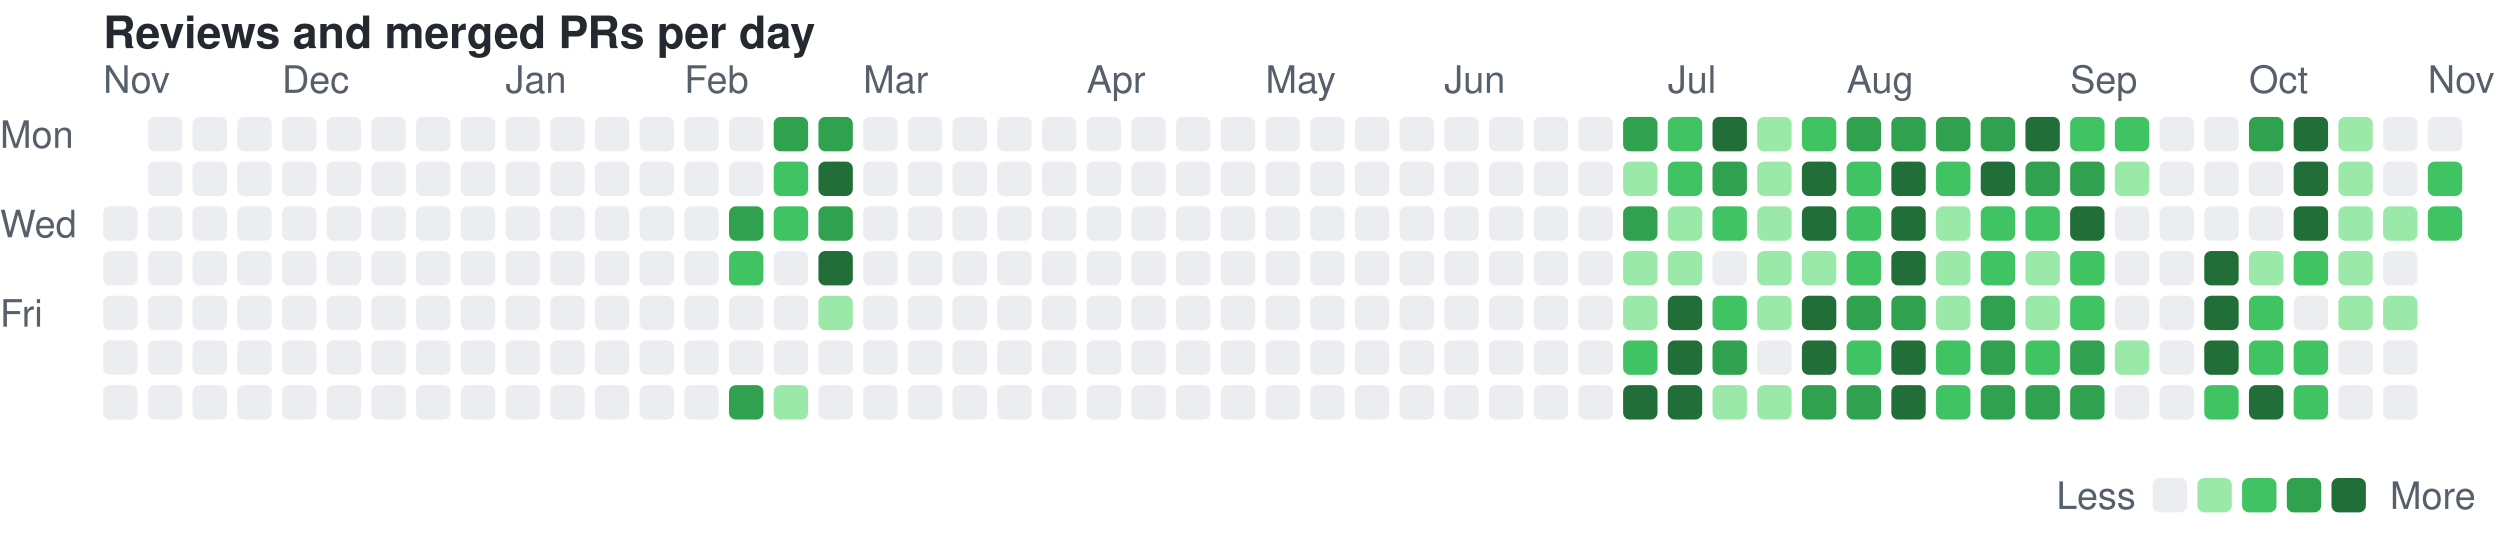
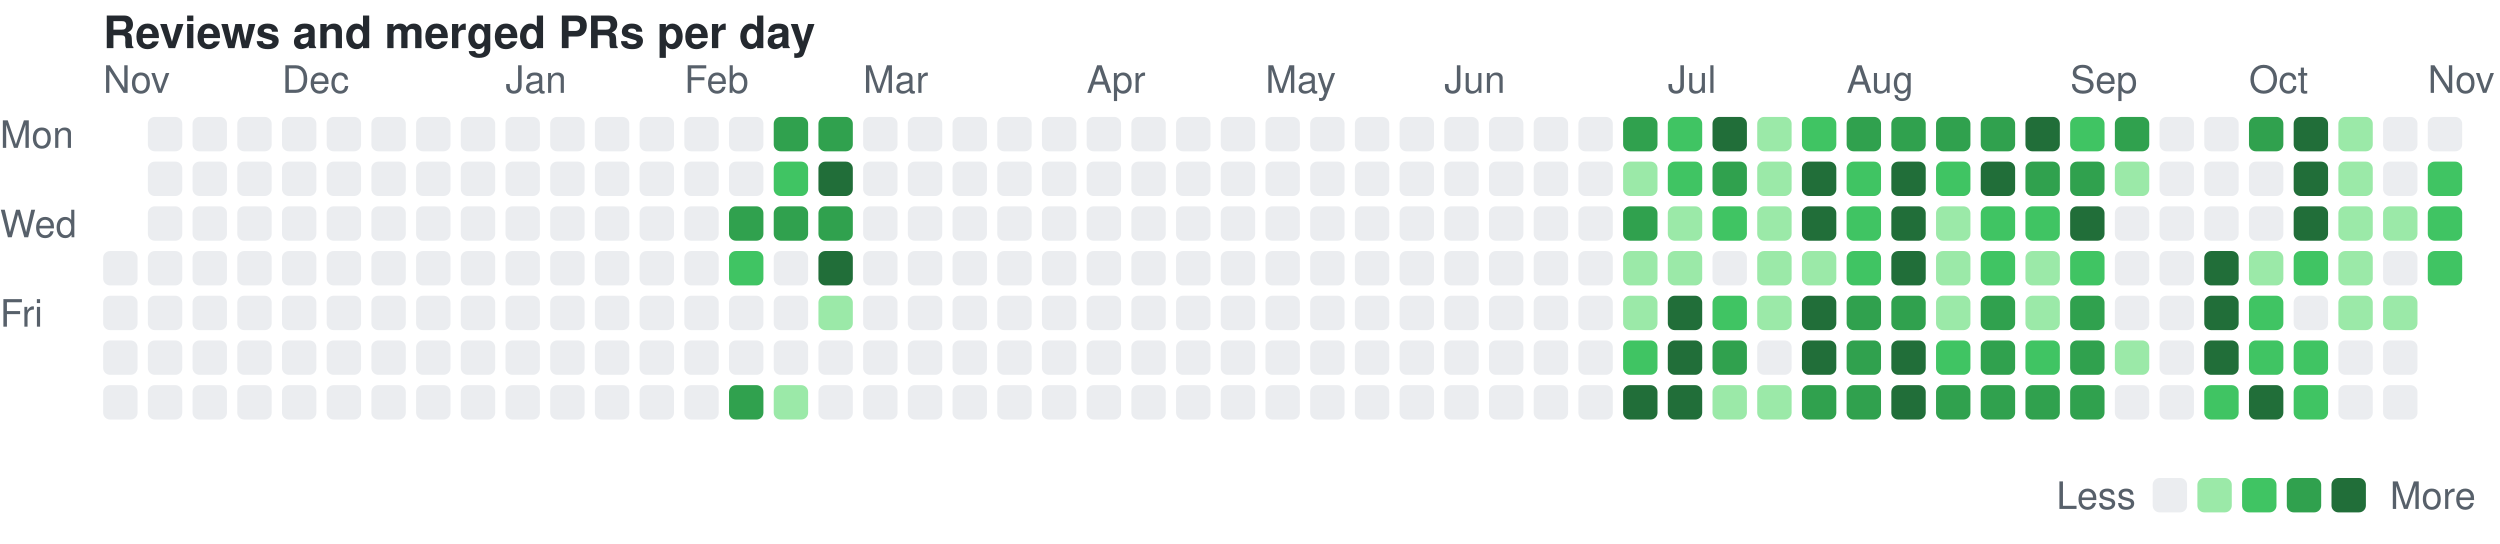
<svg xmlns="http://www.w3.org/2000/svg" width="727" height="158" viewBox="0 0 727 158" role="img" aria-label="Reviews and merged pull requests per day, last 12 months">
  <style>text{font:11px -apple-system,Segoe UI,Helvetica,Arial,sans-serif;fill:#57606a}.t{font-size:13px;font-weight:600;fill:#24292f}.l0{fill:#ebedf0}.l1{fill:#9be9a8}.l2{fill:#40c463}.l3{fill:#30a14e}.l4{fill:#216e39}@media (prefers-color-scheme:dark){text{fill:#8b949e}.t{fill:#e6edf3}.l0{fill:#161b22}.l1{fill:#0e4429}.l2{fill:#006d32}.l3{fill:#26a641}.l4{fill:#39d353}}</style>
  <text class="t" x="30" y="14">Reviews and merged PRs per day</text>
  <text x="30" y="27">Nov</text>
-   <rect class="l0" x="30" y="60" width="10" height="10" rx="2" />
  <rect class="l0" x="30" y="73" width="10" height="10" rx="2" />
  <rect class="l0" x="30" y="86" width="10" height="10" rx="2" />
  <rect class="l0" x="30" y="99" width="10" height="10" rx="2" />
  <rect class="l0" x="30" y="112" width="10" height="10" rx="2" />
  <rect class="l0" x="43" y="34" width="10" height="10" rx="2" />
  <rect class="l0" x="43" y="47" width="10" height="10" rx="2" />
  <rect class="l0" x="43" y="60" width="10" height="10" rx="2" />
  <rect class="l0" x="43" y="73" width="10" height="10" rx="2" />
  <rect class="l0" x="43" y="86" width="10" height="10" rx="2" />
  <rect class="l0" x="43" y="99" width="10" height="10" rx="2" />
  <rect class="l0" x="43" y="112" width="10" height="10" rx="2" />
  <rect class="l0" x="56" y="34" width="10" height="10" rx="2" />
  <rect class="l0" x="56" y="47" width="10" height="10" rx="2" />
  <rect class="l0" x="56" y="60" width="10" height="10" rx="2" />
  <rect class="l0" x="56" y="73" width="10" height="10" rx="2" />
  <rect class="l0" x="56" y="86" width="10" height="10" rx="2" />
  <rect class="l0" x="56" y="99" width="10" height="10" rx="2" />
  <rect class="l0" x="56" y="112" width="10" height="10" rx="2" />
  <rect class="l0" x="69" y="34" width="10" height="10" rx="2" />
  <rect class="l0" x="69" y="47" width="10" height="10" rx="2" />
  <rect class="l0" x="69" y="60" width="10" height="10" rx="2" />
  <rect class="l0" x="69" y="73" width="10" height="10" rx="2" />
  <rect class="l0" x="69" y="86" width="10" height="10" rx="2" />
  <rect class="l0" x="69" y="99" width="10" height="10" rx="2" />
  <rect class="l0" x="69" y="112" width="10" height="10" rx="2" />
  <text x="82" y="27">Dec</text>
  <rect class="l0" x="82" y="34" width="10" height="10" rx="2" />
  <rect class="l0" x="82" y="47" width="10" height="10" rx="2" />
  <rect class="l0" x="82" y="60" width="10" height="10" rx="2" />
  <rect class="l0" x="82" y="73" width="10" height="10" rx="2" />
  <rect class="l0" x="82" y="86" width="10" height="10" rx="2" />
  <rect class="l0" x="82" y="99" width="10" height="10" rx="2" />
  <rect class="l0" x="82" y="112" width="10" height="10" rx="2" />
  <rect class="l0" x="95" y="34" width="10" height="10" rx="2" />
  <rect class="l0" x="95" y="47" width="10" height="10" rx="2" />
  <rect class="l0" x="95" y="60" width="10" height="10" rx="2" />
  <rect class="l0" x="95" y="73" width="10" height="10" rx="2" />
  <rect class="l0" x="95" y="86" width="10" height="10" rx="2" />
  <rect class="l0" x="95" y="99" width="10" height="10" rx="2" />
  <rect class="l0" x="95" y="112" width="10" height="10" rx="2" />
  <rect class="l0" x="108" y="34" width="10" height="10" rx="2" />
  <rect class="l0" x="108" y="47" width="10" height="10" rx="2" />
  <rect class="l0" x="108" y="60" width="10" height="10" rx="2" />
  <rect class="l0" x="108" y="73" width="10" height="10" rx="2" />
  <rect class="l0" x="108" y="86" width="10" height="10" rx="2" />
  <rect class="l0" x="108" y="99" width="10" height="10" rx="2" />
  <rect class="l0" x="108" y="112" width="10" height="10" rx="2" />
  <rect class="l0" x="121" y="34" width="10" height="10" rx="2" />
  <rect class="l0" x="121" y="47" width="10" height="10" rx="2" />
  <rect class="l0" x="121" y="60" width="10" height="10" rx="2" />
  <rect class="l0" x="121" y="73" width="10" height="10" rx="2" />
  <rect class="l0" x="121" y="86" width="10" height="10" rx="2" />
  <rect class="l0" x="121" y="99" width="10" height="10" rx="2" />
  <rect class="l0" x="121" y="112" width="10" height="10" rx="2" />
  <rect class="l0" x="134" y="34" width="10" height="10" rx="2" />
  <rect class="l0" x="134" y="47" width="10" height="10" rx="2" />
  <rect class="l0" x="134" y="60" width="10" height="10" rx="2" />
  <rect class="l0" x="134" y="73" width="10" height="10" rx="2" />
  <rect class="l0" x="134" y="86" width="10" height="10" rx="2" />
  <rect class="l0" x="134" y="99" width="10" height="10" rx="2" />
  <rect class="l0" x="134" y="112" width="10" height="10" rx="2" />
  <text x="147" y="27">Jan</text>
  <rect class="l0" x="147" y="34" width="10" height="10" rx="2" />
  <rect class="l0" x="147" y="47" width="10" height="10" rx="2" />
  <rect class="l0" x="147" y="60" width="10" height="10" rx="2" />
  <rect class="l0" x="147" y="73" width="10" height="10" rx="2" />
  <rect class="l0" x="147" y="86" width="10" height="10" rx="2" />
  <rect class="l0" x="147" y="99" width="10" height="10" rx="2" />
  <rect class="l0" x="147" y="112" width="10" height="10" rx="2" />
  <rect class="l0" x="160" y="34" width="10" height="10" rx="2" />
  <rect class="l0" x="160" y="47" width="10" height="10" rx="2" />
  <rect class="l0" x="160" y="60" width="10" height="10" rx="2" />
  <rect class="l0" x="160" y="73" width="10" height="10" rx="2" />
  <rect class="l0" x="160" y="86" width="10" height="10" rx="2" />
  <rect class="l0" x="160" y="99" width="10" height="10" rx="2" />
  <rect class="l0" x="160" y="112" width="10" height="10" rx="2" />
  <rect class="l0" x="173" y="34" width="10" height="10" rx="2" />
  <rect class="l0" x="173" y="47" width="10" height="10" rx="2" />
  <rect class="l0" x="173" y="60" width="10" height="10" rx="2" />
  <rect class="l0" x="173" y="73" width="10" height="10" rx="2" />
  <rect class="l0" x="173" y="86" width="10" height="10" rx="2" />
  <rect class="l0" x="173" y="99" width="10" height="10" rx="2" />
  <rect class="l0" x="173" y="112" width="10" height="10" rx="2" />
  <rect class="l0" x="186" y="34" width="10" height="10" rx="2" />
  <rect class="l0" x="186" y="47" width="10" height="10" rx="2" />
  <rect class="l0" x="186" y="60" width="10" height="10" rx="2" />
  <rect class="l0" x="186" y="73" width="10" height="10" rx="2" />
  <rect class="l0" x="186" y="86" width="10" height="10" rx="2" />
  <rect class="l0" x="186" y="99" width="10" height="10" rx="2" />
  <rect class="l0" x="186" y="112" width="10" height="10" rx="2" />
  <text x="199" y="27">Feb</text>
  <rect class="l0" x="199" y="34" width="10" height="10" rx="2" />
  <rect class="l0" x="199" y="47" width="10" height="10" rx="2" />
  <rect class="l0" x="199" y="60" width="10" height="10" rx="2" />
  <rect class="l0" x="199" y="73" width="10" height="10" rx="2" />
  <rect class="l0" x="199" y="86" width="10" height="10" rx="2" />
  <rect class="l0" x="199" y="99" width="10" height="10" rx="2" />
  <rect class="l0" x="199" y="112" width="10" height="10" rx="2" />
  <rect class="l0" x="212" y="34" width="10" height="10" rx="2" />
  <rect class="l0" x="212" y="47" width="10" height="10" rx="2" />
  <rect class="l3" x="212" y="60" width="10" height="10" rx="2" />
  <rect class="l2" x="212" y="73" width="10" height="10" rx="2" />
  <rect class="l0" x="212" y="86" width="10" height="10" rx="2" />
  <rect class="l0" x="212" y="99" width="10" height="10" rx="2" />
  <rect class="l3" x="212" y="112" width="10" height="10" rx="2" />
  <rect class="l3" x="225" y="34" width="10" height="10" rx="2" />
  <rect class="l2" x="225" y="47" width="10" height="10" rx="2" />
-   <rect class="l2" x="225" y="60" width="10" height="10" rx="2" />
+   <rect class="l3" x="225" y="60" width="10" height="10" rx="2" />
  <rect class="l0" x="225" y="73" width="10" height="10" rx="2" />
  <rect class="l0" x="225" y="86" width="10" height="10" rx="2" />
  <rect class="l0" x="225" y="99" width="10" height="10" rx="2" />
  <rect class="l1" x="225" y="112" width="10" height="10" rx="2" />
  <rect class="l3" x="238" y="34" width="10" height="10" rx="2" />
  <rect class="l4" x="238" y="47" width="10" height="10" rx="2" />
  <rect class="l3" x="238" y="60" width="10" height="10" rx="2" />
  <rect class="l4" x="238" y="73" width="10" height="10" rx="2" />
  <rect class="l1" x="238" y="86" width="10" height="10" rx="2" />
  <rect class="l0" x="238" y="99" width="10" height="10" rx="2" />
  <rect class="l0" x="238" y="112" width="10" height="10" rx="2" />
  <text x="251" y="27">Mar</text>
  <rect class="l0" x="251" y="34" width="10" height="10" rx="2" />
  <rect class="l0" x="251" y="47" width="10" height="10" rx="2" />
  <rect class="l0" x="251" y="60" width="10" height="10" rx="2" />
  <rect class="l0" x="251" y="73" width="10" height="10" rx="2" />
  <rect class="l0" x="251" y="86" width="10" height="10" rx="2" />
  <rect class="l0" x="251" y="99" width="10" height="10" rx="2" />
  <rect class="l0" x="251" y="112" width="10" height="10" rx="2" />
  <rect class="l0" x="264" y="34" width="10" height="10" rx="2" />
  <rect class="l0" x="264" y="47" width="10" height="10" rx="2" />
  <rect class="l0" x="264" y="60" width="10" height="10" rx="2" />
  <rect class="l0" x="264" y="73" width="10" height="10" rx="2" />
  <rect class="l0" x="264" y="86" width="10" height="10" rx="2" />
  <rect class="l0" x="264" y="99" width="10" height="10" rx="2" />
  <rect class="l0" x="264" y="112" width="10" height="10" rx="2" />
  <rect class="l0" x="277" y="34" width="10" height="10" rx="2" />
  <rect class="l0" x="277" y="47" width="10" height="10" rx="2" />
  <rect class="l0" x="277" y="60" width="10" height="10" rx="2" />
  <rect class="l0" x="277" y="73" width="10" height="10" rx="2" />
  <rect class="l0" x="277" y="86" width="10" height="10" rx="2" />
  <rect class="l0" x="277" y="99" width="10" height="10" rx="2" />
  <rect class="l0" x="277" y="112" width="10" height="10" rx="2" />
  <rect class="l0" x="290" y="34" width="10" height="10" rx="2" />
  <rect class="l0" x="290" y="47" width="10" height="10" rx="2" />
  <rect class="l0" x="290" y="60" width="10" height="10" rx="2" />
  <rect class="l0" x="290" y="73" width="10" height="10" rx="2" />
  <rect class="l0" x="290" y="86" width="10" height="10" rx="2" />
  <rect class="l0" x="290" y="99" width="10" height="10" rx="2" />
  <rect class="l0" x="290" y="112" width="10" height="10" rx="2" />
  <rect class="l0" x="303" y="34" width="10" height="10" rx="2" />
  <rect class="l0" x="303" y="47" width="10" height="10" rx="2" />
  <rect class="l0" x="303" y="60" width="10" height="10" rx="2" />
  <rect class="l0" x="303" y="73" width="10" height="10" rx="2" />
  <rect class="l0" x="303" y="86" width="10" height="10" rx="2" />
  <rect class="l0" x="303" y="99" width="10" height="10" rx="2" />
  <rect class="l0" x="303" y="112" width="10" height="10" rx="2" />
  <text x="316" y="27">Apr</text>
  <rect class="l0" x="316" y="34" width="10" height="10" rx="2" />
  <rect class="l0" x="316" y="47" width="10" height="10" rx="2" />
  <rect class="l0" x="316" y="60" width="10" height="10" rx="2" />
  <rect class="l0" x="316" y="73" width="10" height="10" rx="2" />
  <rect class="l0" x="316" y="86" width="10" height="10" rx="2" />
  <rect class="l0" x="316" y="99" width="10" height="10" rx="2" />
  <rect class="l0" x="316" y="112" width="10" height="10" rx="2" />
  <rect class="l0" x="329" y="34" width="10" height="10" rx="2" />
  <rect class="l0" x="329" y="47" width="10" height="10" rx="2" />
  <rect class="l0" x="329" y="60" width="10" height="10" rx="2" />
  <rect class="l0" x="329" y="73" width="10" height="10" rx="2" />
  <rect class="l0" x="329" y="86" width="10" height="10" rx="2" />
  <rect class="l0" x="329" y="99" width="10" height="10" rx="2" />
  <rect class="l0" x="329" y="112" width="10" height="10" rx="2" />
  <rect class="l0" x="342" y="34" width="10" height="10" rx="2" />
  <rect class="l0" x="342" y="47" width="10" height="10" rx="2" />
  <rect class="l0" x="342" y="60" width="10" height="10" rx="2" />
  <rect class="l0" x="342" y="73" width="10" height="10" rx="2" />
  <rect class="l0" x="342" y="86" width="10" height="10" rx="2" />
  <rect class="l0" x="342" y="99" width="10" height="10" rx="2" />
  <rect class="l0" x="342" y="112" width="10" height="10" rx="2" />
  <rect class="l0" x="355" y="34" width="10" height="10" rx="2" />
  <rect class="l0" x="355" y="47" width="10" height="10" rx="2" />
  <rect class="l0" x="355" y="60" width="10" height="10" rx="2" />
  <rect class="l0" x="355" y="73" width="10" height="10" rx="2" />
  <rect class="l0" x="355" y="86" width="10" height="10" rx="2" />
  <rect class="l0" x="355" y="99" width="10" height="10" rx="2" />
  <rect class="l0" x="355" y="112" width="10" height="10" rx="2" />
  <text x="368" y="27">May</text>
  <rect class="l0" x="368" y="34" width="10" height="10" rx="2" />
  <rect class="l0" x="368" y="47" width="10" height="10" rx="2" />
  <rect class="l0" x="368" y="60" width="10" height="10" rx="2" />
  <rect class="l0" x="368" y="73" width="10" height="10" rx="2" />
  <rect class="l0" x="368" y="86" width="10" height="10" rx="2" />
  <rect class="l0" x="368" y="99" width="10" height="10" rx="2" />
  <rect class="l0" x="368" y="112" width="10" height="10" rx="2" />
  <rect class="l0" x="381" y="34" width="10" height="10" rx="2" />
  <rect class="l0" x="381" y="47" width="10" height="10" rx="2" />
  <rect class="l0" x="381" y="60" width="10" height="10" rx="2" />
  <rect class="l0" x="381" y="73" width="10" height="10" rx="2" />
  <rect class="l0" x="381" y="86" width="10" height="10" rx="2" />
  <rect class="l0" x="381" y="99" width="10" height="10" rx="2" />
  <rect class="l0" x="381" y="112" width="10" height="10" rx="2" />
  <rect class="l0" x="394" y="34" width="10" height="10" rx="2" />
  <rect class="l0" x="394" y="47" width="10" height="10" rx="2" />
  <rect class="l0" x="394" y="60" width="10" height="10" rx="2" />
  <rect class="l0" x="394" y="73" width="10" height="10" rx="2" />
  <rect class="l0" x="394" y="86" width="10" height="10" rx="2" />
  <rect class="l0" x="394" y="99" width="10" height="10" rx="2" />
  <rect class="l0" x="394" y="112" width="10" height="10" rx="2" />
  <rect class="l0" x="407" y="34" width="10" height="10" rx="2" />
  <rect class="l0" x="407" y="47" width="10" height="10" rx="2" />
  <rect class="l0" x="407" y="60" width="10" height="10" rx="2" />
  <rect class="l0" x="407" y="73" width="10" height="10" rx="2" />
  <rect class="l0" x="407" y="86" width="10" height="10" rx="2" />
  <rect class="l0" x="407" y="99" width="10" height="10" rx="2" />
  <rect class="l0" x="407" y="112" width="10" height="10" rx="2" />
  <text x="420" y="27">Jun</text>
  <rect class="l0" x="420" y="34" width="10" height="10" rx="2" />
  <rect class="l0" x="420" y="47" width="10" height="10" rx="2" />
  <rect class="l0" x="420" y="60" width="10" height="10" rx="2" />
  <rect class="l0" x="420" y="73" width="10" height="10" rx="2" />
  <rect class="l0" x="420" y="86" width="10" height="10" rx="2" />
  <rect class="l0" x="420" y="99" width="10" height="10" rx="2" />
  <rect class="l0" x="420" y="112" width="10" height="10" rx="2" />
  <rect class="l0" x="433" y="34" width="10" height="10" rx="2" />
  <rect class="l0" x="433" y="47" width="10" height="10" rx="2" />
  <rect class="l0" x="433" y="60" width="10" height="10" rx="2" />
  <rect class="l0" x="433" y="73" width="10" height="10" rx="2" />
  <rect class="l0" x="433" y="86" width="10" height="10" rx="2" />
  <rect class="l0" x="433" y="99" width="10" height="10" rx="2" />
  <rect class="l0" x="433" y="112" width="10" height="10" rx="2" />
  <rect class="l0" x="446" y="34" width="10" height="10" rx="2" />
  <rect class="l0" x="446" y="47" width="10" height="10" rx="2" />
  <rect class="l0" x="446" y="60" width="10" height="10" rx="2" />
  <rect class="l0" x="446" y="73" width="10" height="10" rx="2" />
  <rect class="l0" x="446" y="86" width="10" height="10" rx="2" />
  <rect class="l0" x="446" y="99" width="10" height="10" rx="2" />
  <rect class="l0" x="446" y="112" width="10" height="10" rx="2" />
  <rect class="l0" x="459" y="34" width="10" height="10" rx="2" />
  <rect class="l0" x="459" y="47" width="10" height="10" rx="2" />
  <rect class="l0" x="459" y="60" width="10" height="10" rx="2" />
  <rect class="l0" x="459" y="73" width="10" height="10" rx="2" />
  <rect class="l0" x="459" y="86" width="10" height="10" rx="2" />
  <rect class="l0" x="459" y="99" width="10" height="10" rx="2" />
  <rect class="l0" x="459" y="112" width="10" height="10" rx="2" />
  <rect class="l3" x="472" y="34" width="10" height="10" rx="2" />
  <rect class="l1" x="472" y="47" width="10" height="10" rx="2" />
  <rect class="l3" x="472" y="60" width="10" height="10" rx="2" />
  <rect class="l1" x="472" y="73" width="10" height="10" rx="2" />
  <rect class="l1" x="472" y="86" width="10" height="10" rx="2" />
  <rect class="l2" x="472" y="99" width="10" height="10" rx="2" />
  <rect class="l4" x="472" y="112" width="10" height="10" rx="2" />
  <text x="485" y="27">Jul</text>
  <rect class="l2" x="485" y="34" width="10" height="10" rx="2" />
  <rect class="l2" x="485" y="47" width="10" height="10" rx="2" />
  <rect class="l1" x="485" y="60" width="10" height="10" rx="2" />
  <rect class="l1" x="485" y="73" width="10" height="10" rx="2" />
  <rect class="l4" x="485" y="86" width="10" height="10" rx="2" />
  <rect class="l4" x="485" y="99" width="10" height="10" rx="2" />
  <rect class="l4" x="485" y="112" width="10" height="10" rx="2" />
  <rect class="l4" x="498" y="34" width="10" height="10" rx="2" />
  <rect class="l3" x="498" y="47" width="10" height="10" rx="2" />
  <rect class="l2" x="498" y="60" width="10" height="10" rx="2" />
  <rect class="l0" x="498" y="73" width="10" height="10" rx="2" />
  <rect class="l2" x="498" y="86" width="10" height="10" rx="2" />
  <rect class="l3" x="498" y="99" width="10" height="10" rx="2" />
  <rect class="l1" x="498" y="112" width="10" height="10" rx="2" />
  <rect class="l1" x="511" y="34" width="10" height="10" rx="2" />
  <rect class="l1" x="511" y="47" width="10" height="10" rx="2" />
  <rect class="l1" x="511" y="60" width="10" height="10" rx="2" />
  <rect class="l1" x="511" y="73" width="10" height="10" rx="2" />
  <rect class="l1" x="511" y="86" width="10" height="10" rx="2" />
  <rect class="l0" x="511" y="99" width="10" height="10" rx="2" />
  <rect class="l1" x="511" y="112" width="10" height="10" rx="2" />
  <rect class="l2" x="524" y="34" width="10" height="10" rx="2" />
  <rect class="l4" x="524" y="47" width="10" height="10" rx="2" />
  <rect class="l4" x="524" y="60" width="10" height="10" rx="2" />
  <rect class="l1" x="524" y="73" width="10" height="10" rx="2" />
  <rect class="l4" x="524" y="86" width="10" height="10" rx="2" />
  <rect class="l4" x="524" y="99" width="10" height="10" rx="2" />
  <rect class="l3" x="524" y="112" width="10" height="10" rx="2" />
  <text x="537" y="27">Aug</text>
  <rect class="l3" x="537" y="34" width="10" height="10" rx="2" />
  <rect class="l2" x="537" y="47" width="10" height="10" rx="2" />
  <rect class="l2" x="537" y="60" width="10" height="10" rx="2" />
  <rect class="l2" x="537" y="73" width="10" height="10" rx="2" />
  <rect class="l3" x="537" y="86" width="10" height="10" rx="2" />
-   <rect class="l2" x="537" y="99" width="10" height="10" rx="2" />
+   <rect class="l3" x="537" y="99" width="10" height="10" rx="2" />
  <rect class="l3" x="537" y="112" width="10" height="10" rx="2" />
  <rect class="l3" x="550" y="34" width="10" height="10" rx="2" />
  <rect class="l4" x="550" y="47" width="10" height="10" rx="2" />
  <rect class="l4" x="550" y="60" width="10" height="10" rx="2" />
  <rect class="l4" x="550" y="73" width="10" height="10" rx="2" />
  <rect class="l3" x="550" y="86" width="10" height="10" rx="2" />
  <rect class="l4" x="550" y="99" width="10" height="10" rx="2" />
  <rect class="l4" x="550" y="112" width="10" height="10" rx="2" />
  <rect class="l3" x="563" y="34" width="10" height="10" rx="2" />
  <rect class="l2" x="563" y="47" width="10" height="10" rx="2" />
  <rect class="l1" x="563" y="60" width="10" height="10" rx="2" />
  <rect class="l1" x="563" y="73" width="10" height="10" rx="2" />
  <rect class="l1" x="563" y="86" width="10" height="10" rx="2" />
  <rect class="l2" x="563" y="99" width="10" height="10" rx="2" />
-   <rect class="l2" x="563" y="112" width="10" height="10" rx="2" />
+   <rect class="l3" x="563" y="112" width="10" height="10" rx="2" />
  <rect class="l3" x="576" y="34" width="10" height="10" rx="2" />
  <rect class="l4" x="576" y="47" width="10" height="10" rx="2" />
  <rect class="l2" x="576" y="60" width="10" height="10" rx="2" />
  <rect class="l2" x="576" y="73" width="10" height="10" rx="2" />
  <rect class="l3" x="576" y="86" width="10" height="10" rx="2" />
  <rect class="l3" x="576" y="99" width="10" height="10" rx="2" />
  <rect class="l3" x="576" y="112" width="10" height="10" rx="2" />
  <rect class="l4" x="589" y="34" width="10" height="10" rx="2" />
  <rect class="l3" x="589" y="47" width="10" height="10" rx="2" />
  <rect class="l2" x="589" y="60" width="10" height="10" rx="2" />
  <rect class="l1" x="589" y="73" width="10" height="10" rx="2" />
  <rect class="l1" x="589" y="86" width="10" height="10" rx="2" />
  <rect class="l2" x="589" y="99" width="10" height="10" rx="2" />
  <rect class="l3" x="589" y="112" width="10" height="10" rx="2" />
  <text x="602" y="27">Sep</text>
  <rect class="l2" x="602" y="34" width="10" height="10" rx="2" />
  <rect class="l3" x="602" y="47" width="10" height="10" rx="2" />
  <rect class="l4" x="602" y="60" width="10" height="10" rx="2" />
  <rect class="l2" x="602" y="73" width="10" height="10" rx="2" />
-   <rect class="l2" x="602" y="86" width="10" height="10" rx="2" />
+   <rect class="l3" x="602" y="86" width="10" height="10" rx="2" />
  <rect class="l3" x="602" y="99" width="10" height="10" rx="2" />
  <rect class="l3" x="602" y="112" width="10" height="10" rx="2" />
-   <rect class="l2" x="615" y="34" width="10" height="10" rx="2" />
+   <rect class="l3" x="615" y="34" width="10" height="10" rx="2" />
  <rect class="l1" x="615" y="47" width="10" height="10" rx="2" />
  <rect class="l0" x="615" y="60" width="10" height="10" rx="2" />
  <rect class="l0" x="615" y="73" width="10" height="10" rx="2" />
  <rect class="l0" x="615" y="86" width="10" height="10" rx="2" />
  <rect class="l1" x="615" y="99" width="10" height="10" rx="2" />
  <rect class="l0" x="615" y="112" width="10" height="10" rx="2" />
  <rect class="l0" x="628" y="34" width="10" height="10" rx="2" />
  <rect class="l0" x="628" y="47" width="10" height="10" rx="2" />
  <rect class="l0" x="628" y="60" width="10" height="10" rx="2" />
  <rect class="l0" x="628" y="73" width="10" height="10" rx="2" />
  <rect class="l0" x="628" y="86" width="10" height="10" rx="2" />
  <rect class="l0" x="628" y="99" width="10" height="10" rx="2" />
  <rect class="l0" x="628" y="112" width="10" height="10" rx="2" />
  <rect class="l0" x="641" y="34" width="10" height="10" rx="2" />
  <rect class="l0" x="641" y="47" width="10" height="10" rx="2" />
  <rect class="l0" x="641" y="60" width="10" height="10" rx="2" />
  <rect class="l4" x="641" y="73" width="10" height="10" rx="2" />
  <rect class="l4" x="641" y="86" width="10" height="10" rx="2" />
  <rect class="l4" x="641" y="99" width="10" height="10" rx="2" />
  <rect class="l2" x="641" y="112" width="10" height="10" rx="2" />
  <text x="654" y="27">Oct</text>
  <rect class="l3" x="654" y="34" width="10" height="10" rx="2" />
  <rect class="l0" x="654" y="47" width="10" height="10" rx="2" />
  <rect class="l0" x="654" y="60" width="10" height="10" rx="2" />
  <rect class="l1" x="654" y="73" width="10" height="10" rx="2" />
  <rect class="l2" x="654" y="86" width="10" height="10" rx="2" />
  <rect class="l2" x="654" y="99" width="10" height="10" rx="2" />
  <rect class="l4" x="654" y="112" width="10" height="10" rx="2" />
  <rect class="l4" x="667" y="34" width="10" height="10" rx="2" />
  <rect class="l4" x="667" y="47" width="10" height="10" rx="2" />
  <rect class="l4" x="667" y="60" width="10" height="10" rx="2" />
  <rect class="l2" x="667" y="73" width="10" height="10" rx="2" />
  <rect class="l0" x="667" y="86" width="10" height="10" rx="2" />
  <rect class="l2" x="667" y="99" width="10" height="10" rx="2" />
  <rect class="l2" x="667" y="112" width="10" height="10" rx="2" />
  <rect class="l1" x="680" y="34" width="10" height="10" rx="2" />
  <rect class="l1" x="680" y="47" width="10" height="10" rx="2" />
  <rect class="l1" x="680" y="60" width="10" height="10" rx="2" />
  <rect class="l1" x="680" y="73" width="10" height="10" rx="2" />
  <rect class="l1" x="680" y="86" width="10" height="10" rx="2" />
  <rect class="l0" x="680" y="99" width="10" height="10" rx="2" />
  <rect class="l0" x="680" y="112" width="10" height="10" rx="2" />
  <rect class="l0" x="693" y="34" width="10" height="10" rx="2" />
  <rect class="l0" x="693" y="47" width="10" height="10" rx="2" />
  <rect class="l1" x="693" y="60" width="10" height="10" rx="2" />
  <rect class="l0" x="693" y="73" width="10" height="10" rx="2" />
  <rect class="l1" x="693" y="86" width="10" height="10" rx="2" />
  <rect class="l0" x="693" y="99" width="10" height="10" rx="2" />
  <rect class="l0" x="693" y="112" width="10" height="10" rx="2" />
  <text x="706" y="27">Nov</text>
  <rect class="l0" x="706" y="34" width="10" height="10" rx="2" />
  <rect class="l2" x="706" y="47" width="10" height="10" rx="2" />
  <rect class="l2" x="706" y="60" width="10" height="10" rx="2" />
+   <rect class="l2" x="706" y="73" width="10" height="10" rx="2" />
  <text x="0" y="43">Mon</text>
  <text x="0" y="69">Wed</text>
  <text x="0" y="95">Fri</text>
  <text x="598" y="148">Less</text>
  <rect class="l0" x="626" y="139" width="10" height="10" rx="2" />
  <rect class="l1" x="639" y="139" width="10" height="10" rx="2" />
  <rect class="l2" x="652" y="139" width="10" height="10" rx="2" />
  <rect class="l3" x="665" y="139" width="10" height="10" rx="2" />
  <rect class="l4" x="678" y="139" width="10" height="10" rx="2" />
  <text x="695" y="148">More</text>
</svg>
